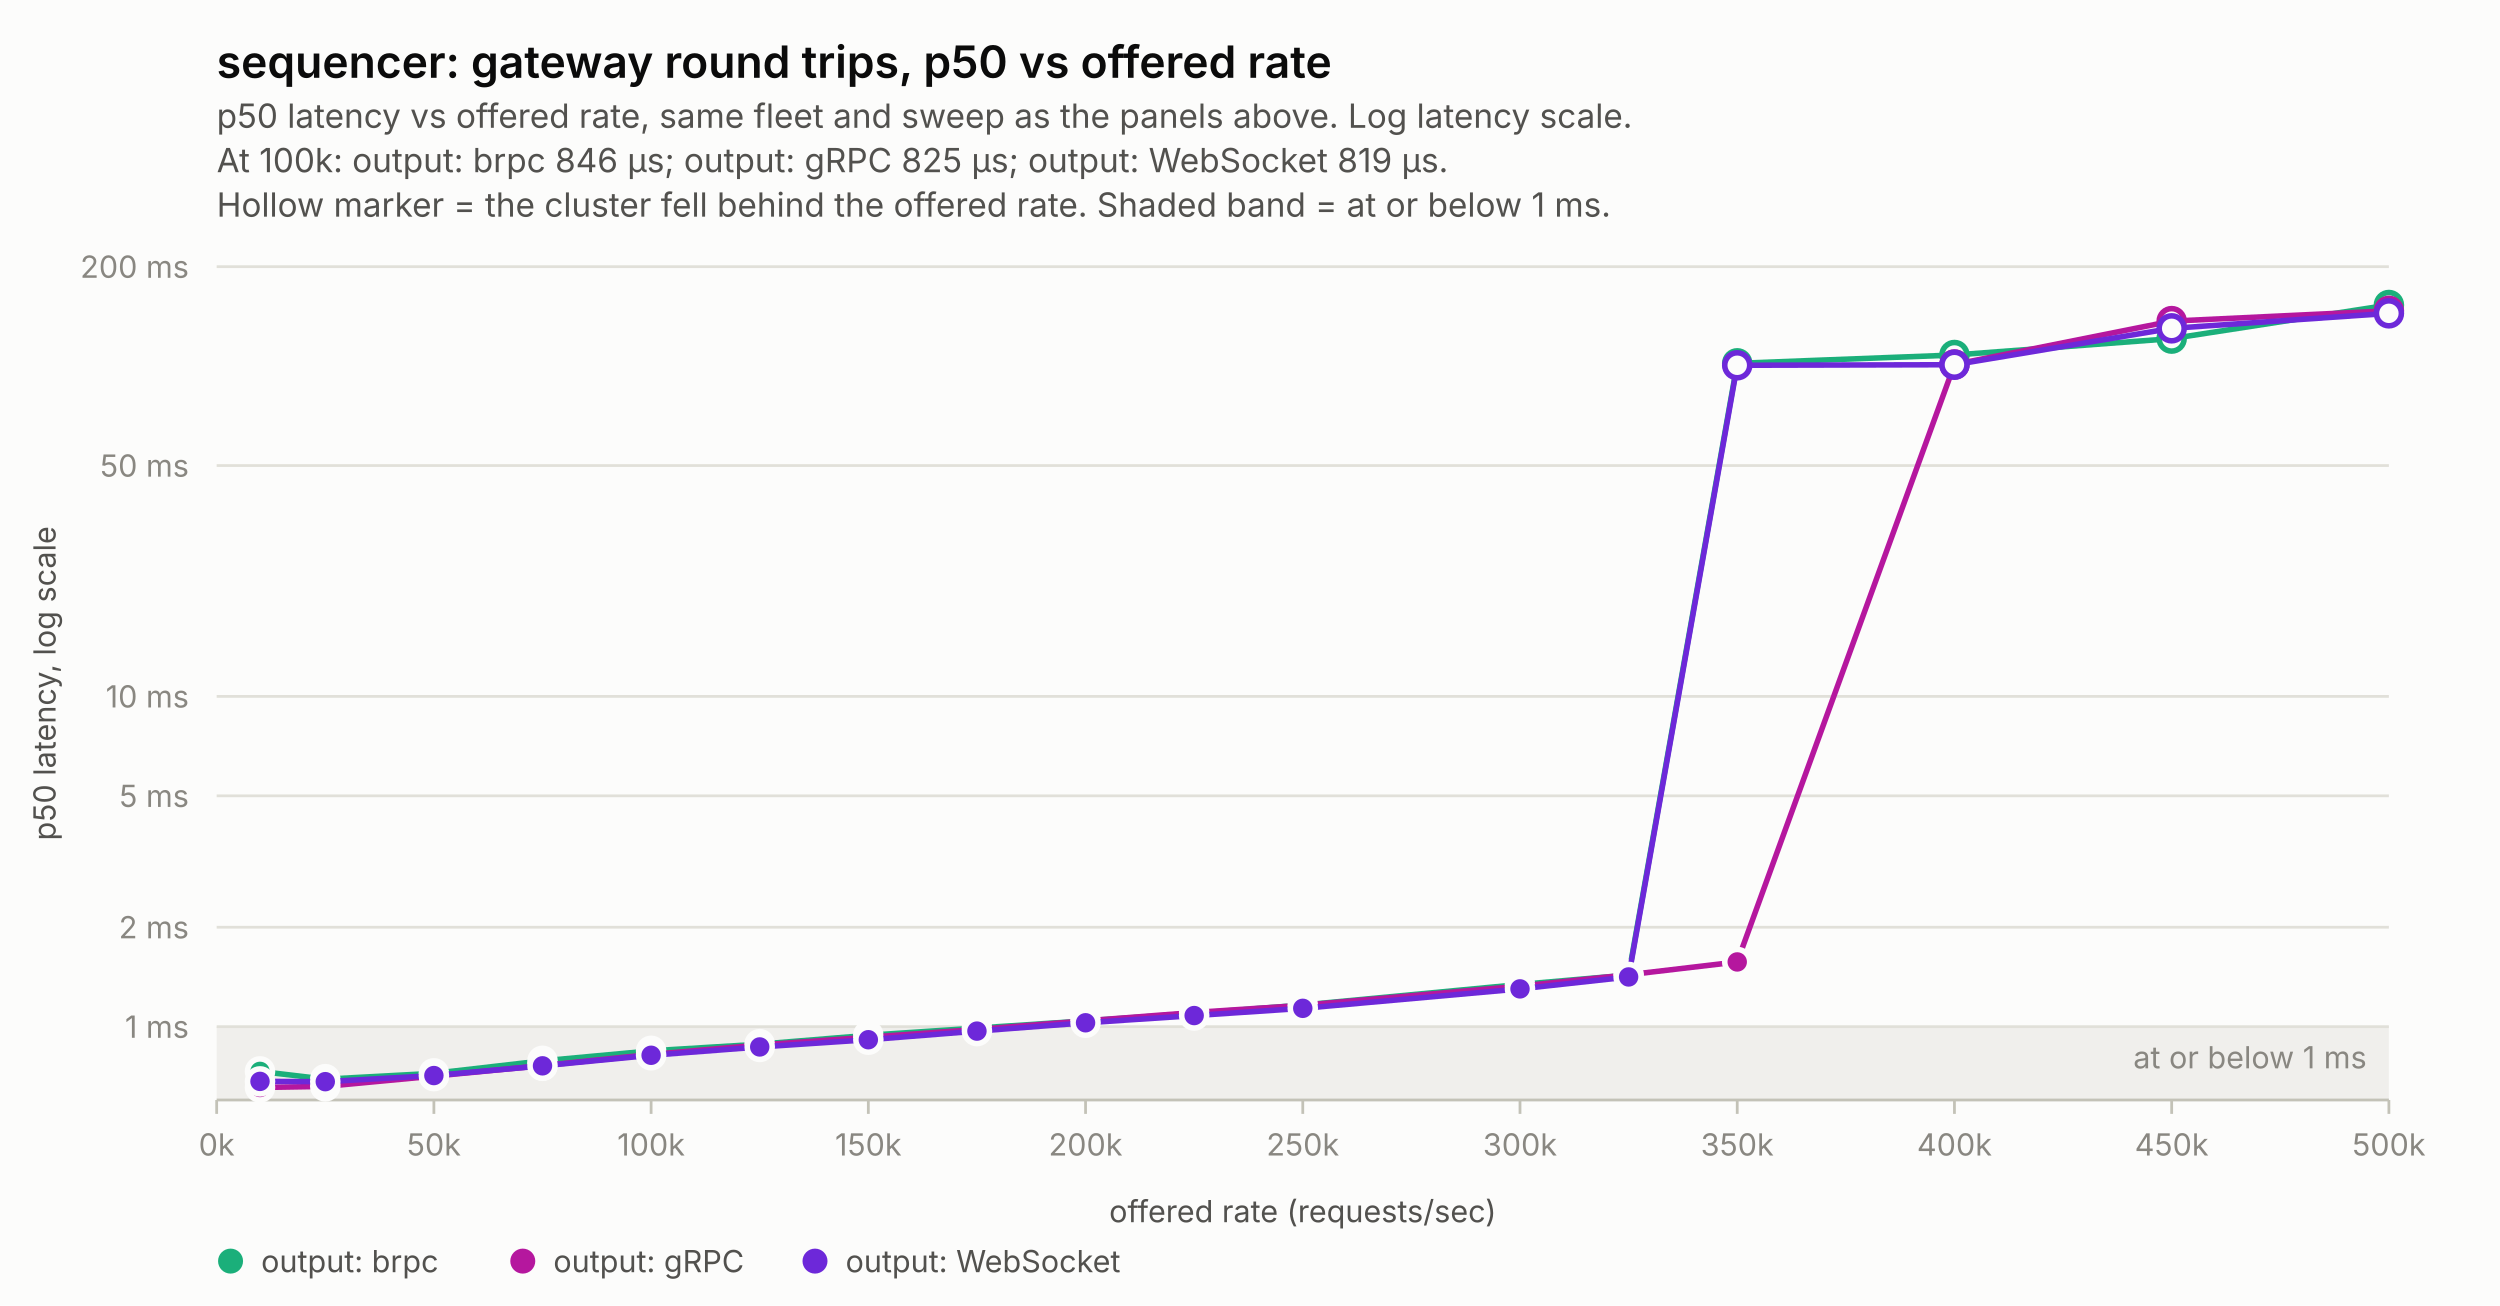
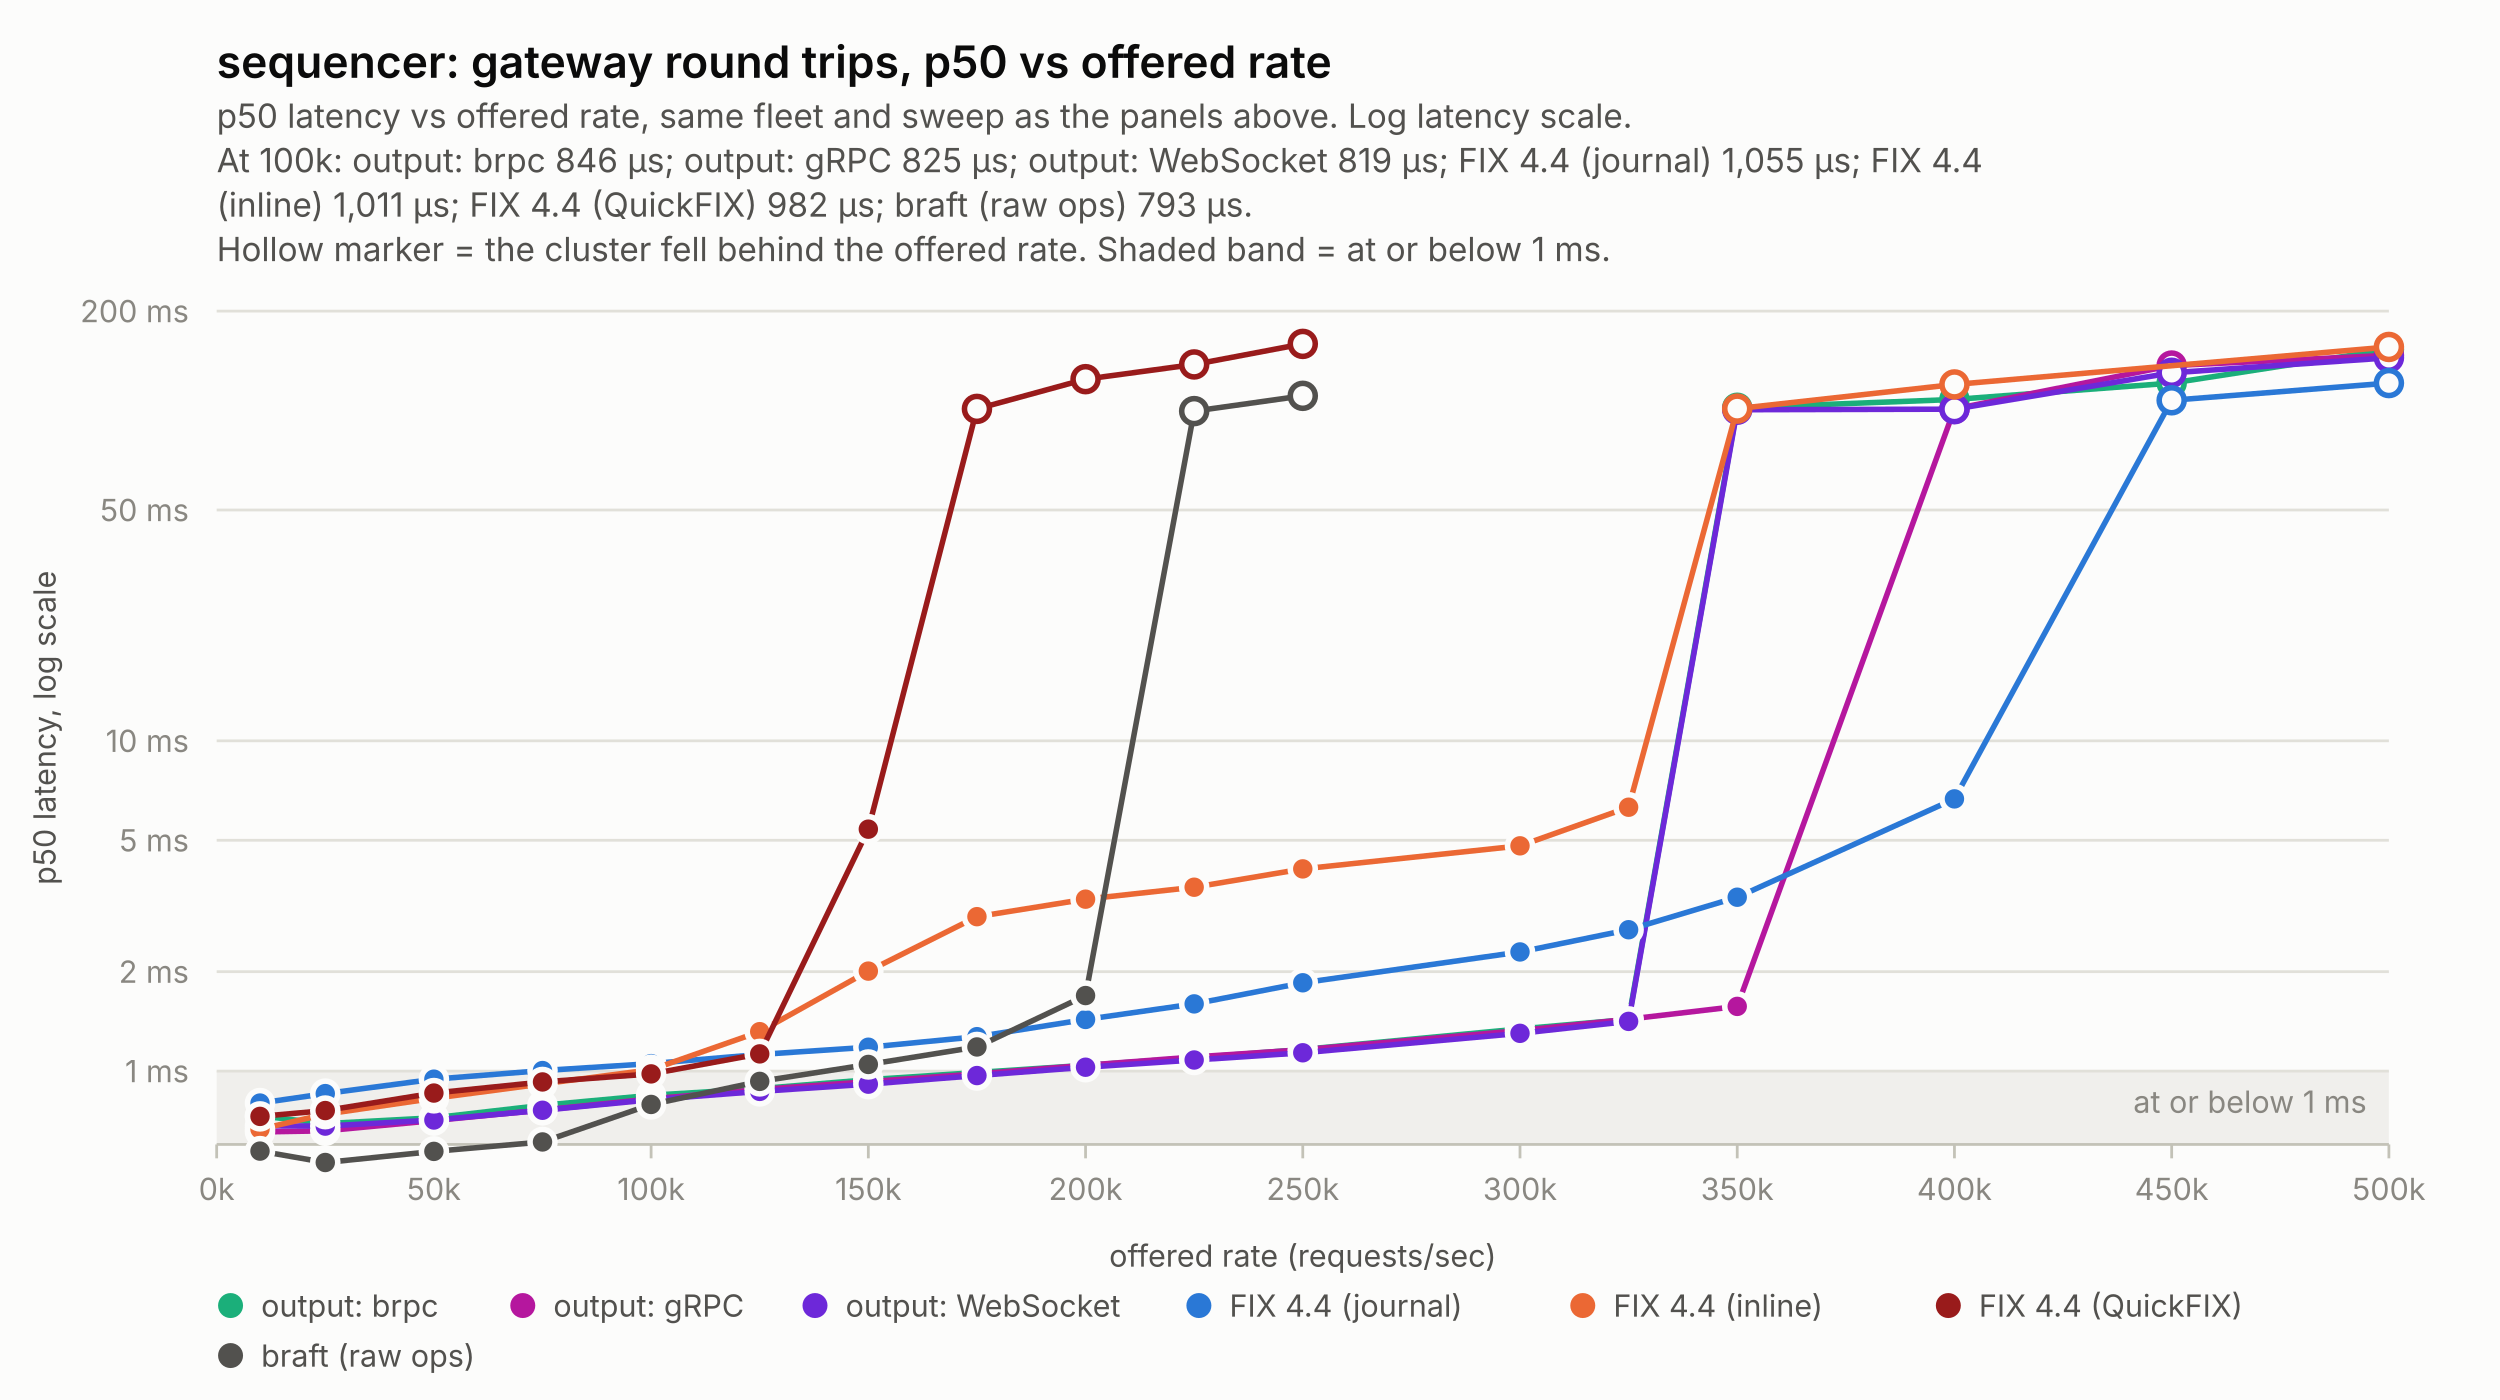
- <svg xmlns="http://www.w3.org/2000/svg" width="900" height="470" viewBox="0 0 900 470" font-family="system-ui,-apple-system,&quot;Segoe UI&quot;,sans-serif" role="img" aria-label="sequencer: gateway round trips, p50 vs offered rate">
-   <rect width="900" height="470" fill="#fcfcfb" />
+ <svg xmlns="http://www.w3.org/2000/svg" width="900" height="504" viewBox="0 0 900 504" font-family="system-ui,-apple-system,&quot;Segoe UI&quot;,sans-serif" role="img" aria-label="sequencer: gateway round trips, p50 vs offered rate">
+   <rect width="900" height="504" fill="#fcfcfb" />
  <text x="78" y="28" font-size="16" font-weight="600" fill="#0b0b0b">sequencer: gateway round trips, p50 vs offered rate</text>
  <text x="78" y="46" font-size="12" fill="#52514e">p50 latency vs offered rate, same fleet and sweep as the panels above. Log latency scale.</text>
-   <text x="78" y="62" font-size="12" fill="#52514e">At 100k: output: brpc 846 µs; output: gRPC 825 µs; output: WebSocket 819 µs.</text>
-   <text x="78" y="78" font-size="12" fill="#52514e">Hollow marker = the cluster fell behind the offered rate. Shaded band = at or below 1 ms.</text>
-   <rect x="78" y="369.6" width="782" height="26.4" fill="#f0efec" />
-   <text x="852" y="384.6" font-size="11" fill="#898781" text-anchor="end">at or below 1 ms</text>
-   <line x1="78" y1="369.6" x2="860" y2="369.6" stroke="#e1e0d9" stroke-width="1" />
-   <text x="68" y="373.6" font-size="11" fill="#898781" text-anchor="end">1 ms</text>
-   <line x1="78" y1="333.8" x2="860" y2="333.8" stroke="#e1e0d9" stroke-width="1" />
-   <text x="68" y="337.8" font-size="11" fill="#898781" text-anchor="end">2 ms</text>
-   <line x1="78" y1="286.5" x2="860" y2="286.5" stroke="#e1e0d9" stroke-width="1" />
-   <text x="68" y="290.5" font-size="11" fill="#898781" text-anchor="end">5 ms</text>
-   <line x1="78" y1="250.7" x2="860" y2="250.7" stroke="#e1e0d9" stroke-width="1" />
-   <text x="68" y="254.7" font-size="11" fill="#898781" text-anchor="end">10 ms</text>
-   <line x1="78" y1="167.6" x2="860" y2="167.6" stroke="#e1e0d9" stroke-width="1" />
-   <text x="68" y="171.6" font-size="11" fill="#898781" text-anchor="end">50 ms</text>
-   <line x1="78" y1="96.0" x2="860" y2="96.0" stroke="#e1e0d9" stroke-width="1" />
-   <text x="68" y="100.0" font-size="11" fill="#898781" text-anchor="end">200 ms</text>
-   <text x="20" y="246" font-size="11" fill="#52514e" text-anchor="middle" transform="rotate(-90 20 246)">p50 latency, log scale</text>
-   <line x1="78" y1="396" x2="860" y2="396" stroke="#c3c2b7" stroke-width="1" />
-   <line x1="78.0" y1="396" x2="78.0" y2="401" stroke="#c3c2b7" stroke-width="1" />
-   <text x="78.0" y="416" font-size="11" fill="#898781" text-anchor="middle">0k</text>
-   <line x1="156.2" y1="396" x2="156.2" y2="401" stroke="#c3c2b7" stroke-width="1" />
-   <text x="156.2" y="416" font-size="11" fill="#898781" text-anchor="middle">50k</text>
-   <line x1="234.4" y1="396" x2="234.4" y2="401" stroke="#c3c2b7" stroke-width="1" />
-   <text x="234.4" y="416" font-size="11" fill="#898781" text-anchor="middle">100k</text>
-   <line x1="312.6" y1="396" x2="312.6" y2="401" stroke="#c3c2b7" stroke-width="1" />
-   <text x="312.6" y="416" font-size="11" fill="#898781" text-anchor="middle">150k</text>
-   <line x1="390.8" y1="396" x2="390.8" y2="401" stroke="#c3c2b7" stroke-width="1" />
-   <text x="390.8" y="416" font-size="11" fill="#898781" text-anchor="middle">200k</text>
-   <line x1="469.0" y1="396" x2="469.0" y2="401" stroke="#c3c2b7" stroke-width="1" />
-   <text x="469.0" y="416" font-size="11" fill="#898781" text-anchor="middle">250k</text>
-   <line x1="547.2" y1="396" x2="547.2" y2="401" stroke="#c3c2b7" stroke-width="1" />
-   <text x="547.2" y="416" font-size="11" fill="#898781" text-anchor="middle">300k</text>
-   <line x1="625.4" y1="396" x2="625.4" y2="401" stroke="#c3c2b7" stroke-width="1" />
-   <text x="625.4" y="416" font-size="11" fill="#898781" text-anchor="middle">350k</text>
-   <line x1="703.6" y1="396" x2="703.6" y2="401" stroke="#c3c2b7" stroke-width="1" />
-   <text x="703.6" y="416" font-size="11" fill="#898781" text-anchor="middle">400k</text>
-   <line x1="781.8" y1="396" x2="781.8" y2="401" stroke="#c3c2b7" stroke-width="1" />
-   <text x="781.8" y="416" font-size="11" fill="#898781" text-anchor="middle">450k</text>
-   <line x1="860.0" y1="396" x2="860.0" y2="401" stroke="#c3c2b7" stroke-width="1" />
-   <text x="860.0" y="416" font-size="11" fill="#898781" text-anchor="middle">500k</text>
-   <text x="469" y="440" font-size="11" fill="#52514e" text-anchor="middle">offered rate (requests/sec)</text>
-   <path d="M93.6,385.7 L117.1,388.5 L156.2,386.4 L195.3,381.9 L234.4,378.3 L273.5,375.9 L312.6,372.7 L351.7,370.1 L390.8,367.5 L429.9,364.8 L469.0,361.8 L547.2,354.4 L586.3,351.0 L625.4,130.8 L703.6,127.8 L781.8,121.9 L860.0,109.8" fill="none" stroke="#1baf7a" stroke-width="2" stroke-linejoin="round" stroke-linecap="round" />
-   <circle cx="93.6" cy="385.7" r="4.5" fill="#1baf7a" stroke="#fcfcfb" stroke-width="2" />
-   <circle cx="117.1" cy="388.5" r="4.5" fill="#1baf7a" stroke="#fcfcfb" stroke-width="2" />
-   <circle cx="156.2" cy="386.4" r="4.5" fill="#1baf7a" stroke="#fcfcfb" stroke-width="2" />
-   <circle cx="195.3" cy="381.9" r="4.5" fill="#1baf7a" stroke="#fcfcfb" stroke-width="2" />
-   <circle cx="234.4" cy="378.3" r="4.5" fill="#1baf7a" stroke="#fcfcfb" stroke-width="2" />
-   <circle cx="273.5" cy="375.9" r="4.5" fill="#1baf7a" stroke="#fcfcfb" stroke-width="2" />
-   <circle cx="312.6" cy="372.7" r="4.5" fill="#1baf7a" stroke="#fcfcfb" stroke-width="2" />
-   <circle cx="351.7" cy="370.1" r="4.5" fill="#1baf7a" stroke="#fcfcfb" stroke-width="2" />
-   <circle cx="390.8" cy="367.5" r="4.5" fill="#1baf7a" stroke="#fcfcfb" stroke-width="2" />
-   <circle cx="429.9" cy="364.8" r="4.5" fill="#1baf7a" stroke="#fcfcfb" stroke-width="2" />
-   <circle cx="469.0" cy="361.8" r="4.5" fill="#1baf7a" stroke="#fcfcfb" stroke-width="2" />
-   <circle cx="547.2" cy="354.4" r="4.5" fill="#1baf7a" stroke="#fcfcfb" stroke-width="2" />
-   <circle cx="586.3" cy="351.0" r="4.5" fill="#1baf7a" stroke="#fcfcfb" stroke-width="2" />
-   <circle cx="625.4" cy="130.8" r="4.5" fill="#fcfcfb" stroke="#1baf7a" stroke-width="2" />
-   <circle cx="703.6" cy="127.8" r="4.5" fill="#fcfcfb" stroke="#1baf7a" stroke-width="2" />
-   <circle cx="781.8" cy="121.9" r="4.5" fill="#fcfcfb" stroke="#1baf7a" stroke-width="2" />
-   <circle cx="860.0" cy="109.8" r="4.5" fill="#fcfcfb" stroke="#1baf7a" stroke-width="2" />
-   <path d="M93.6,391.5 L117.1,391.1 L156.2,387.4 L195.3,383.6 L234.4,379.6 L273.5,376.2 L312.6,373.4 L351.7,370.6 L390.8,367.5 L429.9,364.5 L469.0,361.9 L547.2,355.0 L586.3,350.9 L625.4,346.3 L703.6,131.2 L781.8,115.6 L860.0,111.9" fill="none" stroke="#b5179e" stroke-width="2" stroke-linejoin="round" stroke-linecap="round" />
-   <circle cx="93.6" cy="391.5" r="4.5" fill="#b5179e" stroke="#fcfcfb" stroke-width="2" />
-   <circle cx="117.1" cy="391.1" r="4.5" fill="#b5179e" stroke="#fcfcfb" stroke-width="2" />
-   <circle cx="156.2" cy="387.4" r="4.5" fill="#b5179e" stroke="#fcfcfb" stroke-width="2" />
-   <circle cx="195.3" cy="383.6" r="4.5" fill="#b5179e" stroke="#fcfcfb" stroke-width="2" />
-   <circle cx="234.4" cy="379.6" r="4.5" fill="#b5179e" stroke="#fcfcfb" stroke-width="2" />
-   <circle cx="273.5" cy="376.2" r="4.5" fill="#b5179e" stroke="#fcfcfb" stroke-width="2" />
-   <circle cx="312.6" cy="373.4" r="4.5" fill="#b5179e" stroke="#fcfcfb" stroke-width="2" />
-   <circle cx="351.7" cy="370.6" r="4.5" fill="#b5179e" stroke="#fcfcfb" stroke-width="2" />
-   <circle cx="390.8" cy="367.5" r="4.5" fill="#b5179e" stroke="#fcfcfb" stroke-width="2" />
-   <circle cx="429.9" cy="364.5" r="4.5" fill="#b5179e" stroke="#fcfcfb" stroke-width="2" />
-   <circle cx="469.0" cy="361.9" r="4.5" fill="#b5179e" stroke="#fcfcfb" stroke-width="2" />
-   <circle cx="547.2" cy="355.0" r="4.5" fill="#b5179e" stroke="#fcfcfb" stroke-width="2" />
-   <circle cx="586.3" cy="350.9" r="4.5" fill="#b5179e" stroke="#fcfcfb" stroke-width="2" />
-   <circle cx="625.4" cy="346.3" r="4.5" fill="#b5179e" stroke="#fcfcfb" stroke-width="2" />
-   <circle cx="703.6" cy="131.2" r="4.5" fill="#fcfcfb" stroke="#b5179e" stroke-width="2" />
-   <circle cx="781.8" cy="115.6" r="4.5" fill="#fcfcfb" stroke="#b5179e" stroke-width="2" />
-   <circle cx="860.0" cy="111.9" r="4.5" fill="#fcfcfb" stroke="#b5179e" stroke-width="2" />
-   <path d="M93.6,389.3 L117.1,389.4 L156.2,387.2 L195.3,383.7 L234.4,379.9 L273.5,376.9 L312.6,374.3 L351.7,371.2 L390.8,368.2 L429.9,365.6 L469.0,363.0 L547.2,356.0 L586.3,351.7 L625.4,131.5 L703.6,131.3 L781.8,118.2 L860.0,112.8" fill="none" stroke="#6d28d9" stroke-width="2" stroke-linejoin="round" stroke-linecap="round" />
-   <circle cx="93.6" cy="389.3" r="4.5" fill="#6d28d9" stroke="#fcfcfb" stroke-width="2" />
-   <circle cx="117.1" cy="389.4" r="4.5" fill="#6d28d9" stroke="#fcfcfb" stroke-width="2" />
-   <circle cx="156.2" cy="387.2" r="4.5" fill="#6d28d9" stroke="#fcfcfb" stroke-width="2" />
-   <circle cx="195.3" cy="383.7" r="4.5" fill="#6d28d9" stroke="#fcfcfb" stroke-width="2" />
-   <circle cx="234.4" cy="379.9" r="4.5" fill="#6d28d9" stroke="#fcfcfb" stroke-width="2" />
-   <circle cx="273.5" cy="376.9" r="4.5" fill="#6d28d9" stroke="#fcfcfb" stroke-width="2" />
-   <circle cx="312.6" cy="374.3" r="4.5" fill="#6d28d9" stroke="#fcfcfb" stroke-width="2" />
-   <circle cx="351.7" cy="371.2" r="4.5" fill="#6d28d9" stroke="#fcfcfb" stroke-width="2" />
-   <circle cx="390.8" cy="368.2" r="4.5" fill="#6d28d9" stroke="#fcfcfb" stroke-width="2" />
-   <circle cx="429.9" cy="365.6" r="4.5" fill="#6d28d9" stroke="#fcfcfb" stroke-width="2" />
-   <circle cx="469.0" cy="363.0" r="4.5" fill="#6d28d9" stroke="#fcfcfb" stroke-width="2" />
-   <circle cx="547.2" cy="356.0" r="4.5" fill="#6d28d9" stroke="#fcfcfb" stroke-width="2" />
-   <circle cx="586.3" cy="351.7" r="4.5" fill="#6d28d9" stroke="#fcfcfb" stroke-width="2" />
-   <circle cx="625.4" cy="131.5" r="4.5" fill="#fcfcfb" stroke="#6d28d9" stroke-width="2" />
-   <circle cx="703.6" cy="131.3" r="4.5" fill="#fcfcfb" stroke="#6d28d9" stroke-width="2" />
-   <circle cx="781.8" cy="118.2" r="4.5" fill="#fcfcfb" stroke="#6d28d9" stroke-width="2" />
-   <circle cx="860.0" cy="112.8" r="4.5" fill="#fcfcfb" stroke="#6d28d9" stroke-width="2" />
-   <circle cx="83" cy="454" r="4.5" fill="#1baf7a" />
-   <text x="94" y="458" font-size="11" fill="#52514e">output: brpc</text>
-   <circle cx="188.2" cy="454" r="4.5" fill="#b5179e" />
-   <text x="199.2" y="458" font-size="11" fill="#52514e">output: gRPC</text>
-   <circle cx="293.4" cy="454" r="4.5" fill="#6d28d9" />
-   <text x="304.4" y="458" font-size="11" fill="#52514e">output: WebSocket</text>
+   <text x="78" y="62" font-size="12" fill="#52514e">At 100k: output: brpc 846 µs; output: gRPC 825 µs; output: WebSocket 819 µs; FIX 4.4 (journal) 1,055 µs; FIX 4.4</text>
+   <text x="78" y="78" font-size="12" fill="#52514e">(inline) 1,011 µs; FIX 4.4 (QuickFIX) 982 µs; braft (raw ops) 793 µs.</text>
+   <text x="78" y="94" font-size="12" fill="#52514e">Hollow marker = the cluster fell behind the offered rate. Shaded band = at or below 1 ms.</text>
+   <rect x="78" y="385.6" width="782" height="26.4" fill="#f0efec" />
+   <text x="852" y="400.6" font-size="11" fill="#898781" text-anchor="end">at or below 1 ms</text>
+   <line x1="78" y1="385.6" x2="860" y2="385.6" stroke="#e1e0d9" stroke-width="1" />
+   <text x="68" y="389.6" font-size="11" fill="#898781" text-anchor="end">1 ms</text>
+   <line x1="78" y1="349.8" x2="860" y2="349.8" stroke="#e1e0d9" stroke-width="1" />
+   <text x="68" y="353.8" font-size="11" fill="#898781" text-anchor="end">2 ms</text>
+   <line x1="78" y1="302.5" x2="860" y2="302.5" stroke="#e1e0d9" stroke-width="1" />
+   <text x="68" y="306.5" font-size="11" fill="#898781" text-anchor="end">5 ms</text>
+   <line x1="78" y1="266.7" x2="860" y2="266.7" stroke="#e1e0d9" stroke-width="1" />
+   <text x="68" y="270.7" font-size="11" fill="#898781" text-anchor="end">10 ms</text>
+   <line x1="78" y1="183.6" x2="860" y2="183.6" stroke="#e1e0d9" stroke-width="1" />
+   <text x="68" y="187.6" font-size="11" fill="#898781" text-anchor="end">50 ms</text>
+   <line x1="78" y1="112.0" x2="860" y2="112.0" stroke="#e1e0d9" stroke-width="1" />
+   <text x="68" y="116.0" font-size="11" fill="#898781" text-anchor="end">200 ms</text>
+   <text x="20" y="262" font-size="11" fill="#52514e" text-anchor="middle" transform="rotate(-90 20 262)">p50 latency, log scale</text>
+   <line x1="78" y1="412" x2="860" y2="412" stroke="#c3c2b7" stroke-width="1" />
+   <line x1="78.0" y1="412" x2="78.0" y2="417" stroke="#c3c2b7" stroke-width="1" />
+   <text x="78.0" y="432" font-size="11" fill="#898781" text-anchor="middle">0k</text>
+   <line x1="156.2" y1="412" x2="156.2" y2="417" stroke="#c3c2b7" stroke-width="1" />
+   <text x="156.2" y="432" font-size="11" fill="#898781" text-anchor="middle">50k</text>
+   <line x1="234.4" y1="412" x2="234.4" y2="417" stroke="#c3c2b7" stroke-width="1" />
+   <text x="234.4" y="432" font-size="11" fill="#898781" text-anchor="middle">100k</text>
+   <line x1="312.6" y1="412" x2="312.6" y2="417" stroke="#c3c2b7" stroke-width="1" />
+   <text x="312.6" y="432" font-size="11" fill="#898781" text-anchor="middle">150k</text>
+   <line x1="390.8" y1="412" x2="390.8" y2="417" stroke="#c3c2b7" stroke-width="1" />
+   <text x="390.8" y="432" font-size="11" fill="#898781" text-anchor="middle">200k</text>
+   <line x1="469.0" y1="412" x2="469.0" y2="417" stroke="#c3c2b7" stroke-width="1" />
+   <text x="469.0" y="432" font-size="11" fill="#898781" text-anchor="middle">250k</text>
+   <line x1="547.2" y1="412" x2="547.2" y2="417" stroke="#c3c2b7" stroke-width="1" />
+   <text x="547.2" y="432" font-size="11" fill="#898781" text-anchor="middle">300k</text>
+   <line x1="625.4" y1="412" x2="625.4" y2="417" stroke="#c3c2b7" stroke-width="1" />
+   <text x="625.4" y="432" font-size="11" fill="#898781" text-anchor="middle">350k</text>
+   <line x1="703.6" y1="412" x2="703.6" y2="417" stroke="#c3c2b7" stroke-width="1" />
+   <text x="703.6" y="432" font-size="11" fill="#898781" text-anchor="middle">400k</text>
+   <line x1="781.8" y1="412" x2="781.8" y2="417" stroke="#c3c2b7" stroke-width="1" />
+   <text x="781.8" y="432" font-size="11" fill="#898781" text-anchor="middle">450k</text>
+   <line x1="860.0" y1="412" x2="860.0" y2="417" stroke="#c3c2b7" stroke-width="1" />
+   <text x="860.0" y="432" font-size="11" fill="#898781" text-anchor="middle">500k</text>
+   <text x="469" y="456" font-size="11" fill="#52514e" text-anchor="middle">offered rate (requests/sec)</text>
+   <path d="M93.6,401.7 L117.1,404.5 L156.2,402.4 L195.3,397.9 L234.4,394.3 L273.5,391.9 L312.6,388.7 L351.7,386.1 L390.8,383.5 L429.9,380.8 L469.0,377.8 L547.2,370.4 L586.3,367.0 L625.4,146.8 L703.6,143.8 L781.8,137.9 L860.0,125.8" fill="none" stroke="#1baf7a" stroke-width="2" stroke-linejoin="round" stroke-linecap="round" />
+   <circle cx="93.6" cy="401.7" r="4.5" fill="#1baf7a" stroke="#fcfcfb" stroke-width="2" />
+   <circle cx="117.1" cy="404.5" r="4.5" fill="#1baf7a" stroke="#fcfcfb" stroke-width="2" />
+   <circle cx="156.2" cy="402.4" r="4.5" fill="#1baf7a" stroke="#fcfcfb" stroke-width="2" />
+   <circle cx="195.3" cy="397.9" r="4.5" fill="#1baf7a" stroke="#fcfcfb" stroke-width="2" />
+   <circle cx="234.4" cy="394.3" r="4.5" fill="#1baf7a" stroke="#fcfcfb" stroke-width="2" />
+   <circle cx="273.5" cy="391.9" r="4.5" fill="#1baf7a" stroke="#fcfcfb" stroke-width="2" />
+   <circle cx="312.6" cy="388.7" r="4.5" fill="#1baf7a" stroke="#fcfcfb" stroke-width="2" />
+   <circle cx="351.7" cy="386.1" r="4.5" fill="#1baf7a" stroke="#fcfcfb" stroke-width="2" />
+   <circle cx="390.8" cy="383.5" r="4.5" fill="#1baf7a" stroke="#fcfcfb" stroke-width="2" />
+   <circle cx="429.9" cy="380.8" r="4.5" fill="#1baf7a" stroke="#fcfcfb" stroke-width="2" />
+   <circle cx="469.0" cy="377.8" r="4.5" fill="#1baf7a" stroke="#fcfcfb" stroke-width="2" />
+   <circle cx="547.2" cy="370.4" r="4.5" fill="#1baf7a" stroke="#fcfcfb" stroke-width="2" />
+   <circle cx="586.3" cy="367.0" r="4.5" fill="#1baf7a" stroke="#fcfcfb" stroke-width="2" />
+   <circle cx="625.4" cy="146.8" r="4.5" fill="#fcfcfb" stroke="#1baf7a" stroke-width="2" />
+   <circle cx="703.6" cy="143.8" r="4.5" fill="#fcfcfb" stroke="#1baf7a" stroke-width="2" />
+   <circle cx="781.8" cy="137.9" r="4.5" fill="#fcfcfb" stroke="#1baf7a" stroke-width="2" />
+   <circle cx="860.0" cy="125.8" r="4.5" fill="#fcfcfb" stroke="#1baf7a" stroke-width="2" />
+   <path d="M93.6,407.5 L117.1,407.1 L156.2,403.4 L195.3,399.6 L234.4,395.6 L273.5,392.2 L312.6,389.4 L351.7,386.6 L390.8,383.5 L429.9,380.5 L469.0,377.9 L547.2,371.0 L586.3,366.9 L625.4,362.3 L703.6,147.2 L781.8,131.6 L860.0,127.9" fill="none" stroke="#b5179e" stroke-width="2" stroke-linejoin="round" stroke-linecap="round" />
+   <circle cx="93.6" cy="407.5" r="4.5" fill="#b5179e" stroke="#fcfcfb" stroke-width="2" />
+   <circle cx="117.1" cy="407.1" r="4.5" fill="#b5179e" stroke="#fcfcfb" stroke-width="2" />
+   <circle cx="156.2" cy="403.4" r="4.5" fill="#b5179e" stroke="#fcfcfb" stroke-width="2" />
+   <circle cx="195.3" cy="399.6" r="4.5" fill="#b5179e" stroke="#fcfcfb" stroke-width="2" />
+   <circle cx="234.4" cy="395.6" r="4.5" fill="#b5179e" stroke="#fcfcfb" stroke-width="2" />
+   <circle cx="273.5" cy="392.2" r="4.5" fill="#b5179e" stroke="#fcfcfb" stroke-width="2" />
+   <circle cx="312.6" cy="389.4" r="4.5" fill="#b5179e" stroke="#fcfcfb" stroke-width="2" />
+   <circle cx="351.7" cy="386.6" r="4.5" fill="#b5179e" stroke="#fcfcfb" stroke-width="2" />
+   <circle cx="390.8" cy="383.5" r="4.5" fill="#b5179e" stroke="#fcfcfb" stroke-width="2" />
+   <circle cx="429.9" cy="380.5" r="4.5" fill="#b5179e" stroke="#fcfcfb" stroke-width="2" />
+   <circle cx="469.0" cy="377.9" r="4.5" fill="#b5179e" stroke="#fcfcfb" stroke-width="2" />
+   <circle cx="547.2" cy="371.0" r="4.5" fill="#b5179e" stroke="#fcfcfb" stroke-width="2" />
+   <circle cx="586.3" cy="366.9" r="4.5" fill="#b5179e" stroke="#fcfcfb" stroke-width="2" />
+   <circle cx="625.4" cy="362.3" r="4.5" fill="#b5179e" stroke="#fcfcfb" stroke-width="2" />
+   <circle cx="703.6" cy="147.2" r="4.5" fill="#fcfcfb" stroke="#b5179e" stroke-width="2" />
+   <circle cx="781.8" cy="131.6" r="4.5" fill="#fcfcfb" stroke="#b5179e" stroke-width="2" />
+   <circle cx="860.0" cy="127.9" r="4.5" fill="#fcfcfb" stroke="#b5179e" stroke-width="2" />
+   <path d="M93.6,405.3 L117.1,405.4 L156.2,403.2 L195.3,399.7 L234.4,395.9 L273.5,392.9 L312.6,390.3 L351.7,387.2 L390.8,384.2 L429.9,381.6 L469.0,379.0 L547.2,372.0 L586.3,367.7 L625.4,147.5 L703.6,147.3 L781.8,134.2 L860.0,128.8" fill="none" stroke="#6d28d9" stroke-width="2" stroke-linejoin="round" stroke-linecap="round" />
+   <circle cx="93.6" cy="405.3" r="4.5" fill="#6d28d9" stroke="#fcfcfb" stroke-width="2" />
+   <circle cx="117.1" cy="405.4" r="4.5" fill="#6d28d9" stroke="#fcfcfb" stroke-width="2" />
+   <circle cx="156.2" cy="403.2" r="4.5" fill="#6d28d9" stroke="#fcfcfb" stroke-width="2" />
+   <circle cx="195.3" cy="399.7" r="4.5" fill="#6d28d9" stroke="#fcfcfb" stroke-width="2" />
+   <circle cx="234.4" cy="395.9" r="4.5" fill="#6d28d9" stroke="#fcfcfb" stroke-width="2" />
+   <circle cx="273.5" cy="392.9" r="4.5" fill="#6d28d9" stroke="#fcfcfb" stroke-width="2" />
+   <circle cx="312.6" cy="390.3" r="4.5" fill="#6d28d9" stroke="#fcfcfb" stroke-width="2" />
+   <circle cx="351.7" cy="387.2" r="4.5" fill="#6d28d9" stroke="#fcfcfb" stroke-width="2" />
+   <circle cx="390.8" cy="384.2" r="4.5" fill="#6d28d9" stroke="#fcfcfb" stroke-width="2" />
+   <circle cx="429.9" cy="381.6" r="4.5" fill="#6d28d9" stroke="#fcfcfb" stroke-width="2" />
+   <circle cx="469.0" cy="379.0" r="4.5" fill="#6d28d9" stroke="#fcfcfb" stroke-width="2" />
+   <circle cx="547.2" cy="372.0" r="4.5" fill="#6d28d9" stroke="#fcfcfb" stroke-width="2" />
+   <circle cx="586.3" cy="367.7" r="4.5" fill="#6d28d9" stroke="#fcfcfb" stroke-width="2" />
+   <circle cx="625.4" cy="147.5" r="4.5" fill="#fcfcfb" stroke="#6d28d9" stroke-width="2" />
+   <circle cx="703.6" cy="147.3" r="4.5" fill="#fcfcfb" stroke="#6d28d9" stroke-width="2" />
+   <circle cx="781.8" cy="134.2" r="4.5" fill="#fcfcfb" stroke="#6d28d9" stroke-width="2" />
+   <circle cx="860.0" cy="128.8" r="4.5" fill="#fcfcfb" stroke="#6d28d9" stroke-width="2" />
+   <path d="M93.6,397.1 L117.1,393.7 L156.2,388.5 L195.3,385.4 L234.4,382.9 L273.5,379.6 L312.6,377.0 L351.7,373.2 L390.8,367.0 L429.9,361.4 L469.0,353.8 L547.2,342.7 L586.3,334.7 L625.4,323.0 L703.6,287.6 L781.8,144.1 L860.0,137.9" fill="none" stroke="#2a78d6" stroke-width="2" stroke-linejoin="round" stroke-linecap="round" />
+   <circle cx="93.6" cy="397.1" r="4.5" fill="#2a78d6" stroke="#fcfcfb" stroke-width="2" />
+   <circle cx="117.1" cy="393.7" r="4.5" fill="#2a78d6" stroke="#fcfcfb" stroke-width="2" />
+   <circle cx="156.2" cy="388.5" r="4.5" fill="#2a78d6" stroke="#fcfcfb" stroke-width="2" />
+   <circle cx="195.3" cy="385.4" r="4.5" fill="#2a78d6" stroke="#fcfcfb" stroke-width="2" />
+   <circle cx="234.4" cy="382.9" r="4.5" fill="#2a78d6" stroke="#fcfcfb" stroke-width="2" />
+   <circle cx="273.5" cy="379.6" r="4.5" fill="#2a78d6" stroke="#fcfcfb" stroke-width="2" />
+   <circle cx="312.6" cy="377.0" r="4.5" fill="#2a78d6" stroke="#fcfcfb" stroke-width="2" />
+   <circle cx="351.7" cy="373.2" r="4.5" fill="#2a78d6" stroke="#fcfcfb" stroke-width="2" />
+   <circle cx="390.8" cy="367.0" r="4.5" fill="#2a78d6" stroke="#fcfcfb" stroke-width="2" />
+   <circle cx="429.9" cy="361.4" r="4.5" fill="#2a78d6" stroke="#fcfcfb" stroke-width="2" />
+   <circle cx="469.0" cy="353.8" r="4.5" fill="#2a78d6" stroke="#fcfcfb" stroke-width="2" />
+   <circle cx="547.2" cy="342.7" r="4.5" fill="#2a78d6" stroke="#fcfcfb" stroke-width="2" />
+   <circle cx="586.3" cy="334.7" r="4.5" fill="#2a78d6" stroke="#fcfcfb" stroke-width="2" />
+   <circle cx="625.4" cy="323.0" r="4.5" fill="#2a78d6" stroke="#fcfcfb" stroke-width="2" />
+   <circle cx="703.6" cy="287.6" r="4.5" fill="#2a78d6" stroke="#fcfcfb" stroke-width="2" />
+   <circle cx="781.8" cy="144.1" r="4.5" fill="#fcfcfb" stroke="#2a78d6" stroke-width="2" />
+   <circle cx="860.0" cy="137.9" r="4.5" fill="#fcfcfb" stroke="#2a78d6" stroke-width="2" />
+   <path d="M93.6,406.5 L117.1,401.1 L156.2,395.4 L195.3,390.2 L234.4,385.1 L273.5,371.4 L312.6,349.6 L351.7,330.0 L390.8,323.7 L429.9,319.4 L469.0,312.8 L547.2,304.5 L586.3,290.6 L625.4,147.1 L703.6,138.4 L860.0,124.9" fill="none" stroke="#eb6834" stroke-width="2" stroke-linejoin="round" stroke-linecap="round" />
+   <circle cx="93.6" cy="406.5" r="4.5" fill="#eb6834" stroke="#fcfcfb" stroke-width="2" />
+   <circle cx="117.1" cy="401.1" r="4.5" fill="#eb6834" stroke="#fcfcfb" stroke-width="2" />
+   <circle cx="156.2" cy="395.4" r="4.5" fill="#eb6834" stroke="#fcfcfb" stroke-width="2" />
+   <circle cx="195.3" cy="390.2" r="4.5" fill="#eb6834" stroke="#fcfcfb" stroke-width="2" />
+   <circle cx="234.4" cy="385.1" r="4.5" fill="#eb6834" stroke="#fcfcfb" stroke-width="2" />
+   <circle cx="273.5" cy="371.4" r="4.5" fill="#eb6834" stroke="#fcfcfb" stroke-width="2" />
+   <circle cx="312.6" cy="349.6" r="4.5" fill="#eb6834" stroke="#fcfcfb" stroke-width="2" />
+   <circle cx="351.7" cy="330.0" r="4.5" fill="#eb6834" stroke="#fcfcfb" stroke-width="2" />
+   <circle cx="390.8" cy="323.7" r="4.5" fill="#eb6834" stroke="#fcfcfb" stroke-width="2" />
+   <circle cx="429.9" cy="319.4" r="4.5" fill="#eb6834" stroke="#fcfcfb" stroke-width="2" />
+   <circle cx="469.0" cy="312.8" r="4.5" fill="#eb6834" stroke="#fcfcfb" stroke-width="2" />
+   <circle cx="547.2" cy="304.5" r="4.5" fill="#eb6834" stroke="#fcfcfb" stroke-width="2" />
+   <circle cx="586.3" cy="290.6" r="4.5" fill="#eb6834" stroke="#fcfcfb" stroke-width="2" />
+   <circle cx="625.4" cy="147.1" r="4.5" fill="#fcfcfb" stroke="#eb6834" stroke-width="2" />
+   <circle cx="703.6" cy="138.4" r="4.5" fill="#fcfcfb" stroke="#eb6834" stroke-width="2" />
+   <circle cx="860.0" cy="124.9" r="4.5" fill="#fcfcfb" stroke="#eb6834" stroke-width="2" />
+   <path d="M93.6,401.9 L117.1,399.8 L156.2,393.5 L195.3,389.5 L234.4,386.6 L273.5,379.4 L312.6,298.5 L351.7,147.2 L390.8,136.5 L429.9,131.2 L469.0,123.8" fill="none" stroke="#991b1b" stroke-width="2" stroke-linejoin="round" stroke-linecap="round" />
+   <circle cx="93.6" cy="401.9" r="4.5" fill="#991b1b" stroke="#fcfcfb" stroke-width="2" />
+   <circle cx="117.1" cy="399.8" r="4.5" fill="#991b1b" stroke="#fcfcfb" stroke-width="2" />
+   <circle cx="156.2" cy="393.5" r="4.5" fill="#991b1b" stroke="#fcfcfb" stroke-width="2" />
+   <circle cx="195.3" cy="389.5" r="4.5" fill="#991b1b" stroke="#fcfcfb" stroke-width="2" />
+   <circle cx="234.4" cy="386.6" r="4.5" fill="#991b1b" stroke="#fcfcfb" stroke-width="2" />
+   <circle cx="273.5" cy="379.4" r="4.5" fill="#991b1b" stroke="#fcfcfb" stroke-width="2" />
+   <circle cx="312.6" cy="298.5" r="4.5" fill="#991b1b" stroke="#fcfcfb" stroke-width="2" />
+   <circle cx="351.7" cy="147.2" r="4.5" fill="#fcfcfb" stroke="#991b1b" stroke-width="2" />
+   <circle cx="390.8" cy="136.5" r="4.5" fill="#fcfcfb" stroke="#991b1b" stroke-width="2" />
+   <circle cx="429.9" cy="131.2" r="4.5" fill="#fcfcfb" stroke="#991b1b" stroke-width="2" />
+   <circle cx="469.0" cy="123.8" r="4.5" fill="#fcfcfb" stroke="#991b1b" stroke-width="2" />
+   <path d="M93.6,414.4 L117.1,418.5 L156.2,414.5 L195.3,411.1 L234.4,397.6 L273.5,389.3 L312.6,383.2 L351.7,376.9 L390.8,358.4 L429.9,148.0 L469.0,142.5" fill="none" stroke="#52514e" stroke-width="2" stroke-linejoin="round" stroke-linecap="round" />
+   <circle cx="93.6" cy="414.4" r="4.5" fill="#52514e" stroke="#fcfcfb" stroke-width="2" />
+   <circle cx="117.1" cy="418.5" r="4.5" fill="#52514e" stroke="#fcfcfb" stroke-width="2" />
+   <circle cx="156.2" cy="414.5" r="4.5" fill="#52514e" stroke="#fcfcfb" stroke-width="2" />
+   <circle cx="195.3" cy="411.1" r="4.5" fill="#52514e" stroke="#fcfcfb" stroke-width="2" />
+   <circle cx="234.4" cy="397.6" r="4.5" fill="#52514e" stroke="#fcfcfb" stroke-width="2" />
+   <circle cx="273.5" cy="389.3" r="4.5" fill="#52514e" stroke="#fcfcfb" stroke-width="2" />
+   <circle cx="312.6" cy="383.2" r="4.5" fill="#52514e" stroke="#fcfcfb" stroke-width="2" />
+   <circle cx="351.7" cy="376.9" r="4.5" fill="#52514e" stroke="#fcfcfb" stroke-width="2" />
+   <circle cx="390.8" cy="358.4" r="4.5" fill="#52514e" stroke="#fcfcfb" stroke-width="2" />
+   <circle cx="429.9" cy="148.0" r="4.5" fill="#fcfcfb" stroke="#52514e" stroke-width="2" />
+   <circle cx="469.0" cy="142.5" r="4.5" fill="#fcfcfb" stroke="#52514e" stroke-width="2" />
+   <circle cx="83" cy="470" r="4.5" fill="#1baf7a" />
+   <text x="94" y="474" font-size="11" fill="#52514e">output: brpc</text>
+   <circle cx="188.2" cy="470" r="4.5" fill="#b5179e" />
+   <text x="199.2" y="474" font-size="11" fill="#52514e">output: gRPC</text>
+   <circle cx="293.4" cy="470" r="4.5" fill="#6d28d9" />
+   <text x="304.4" y="474" font-size="11" fill="#52514e">output: WebSocket</text>
+   <circle cx="431.6" cy="470" r="4.5" fill="#2a78d6" />
+   <text x="442.6" y="474" font-size="11" fill="#52514e">FIX 4.4 (journal)</text>
+   <circle cx="569.8" cy="470" r="4.5" fill="#eb6834" />
+   <text x="580.8" y="474" font-size="11" fill="#52514e">FIX 4.4 (inline)</text>
+   <circle cx="701.4" cy="470" r="4.5" fill="#991b1b" />
+   <text x="712.4" y="474" font-size="11" fill="#52514e">FIX 4.4 (QuickFIX)</text>
+   <circle cx="83" cy="488" r="4.5" fill="#52514e" />
+   <text x="94" y="492" font-size="11" fill="#52514e">braft (raw ops)</text>
</svg>
